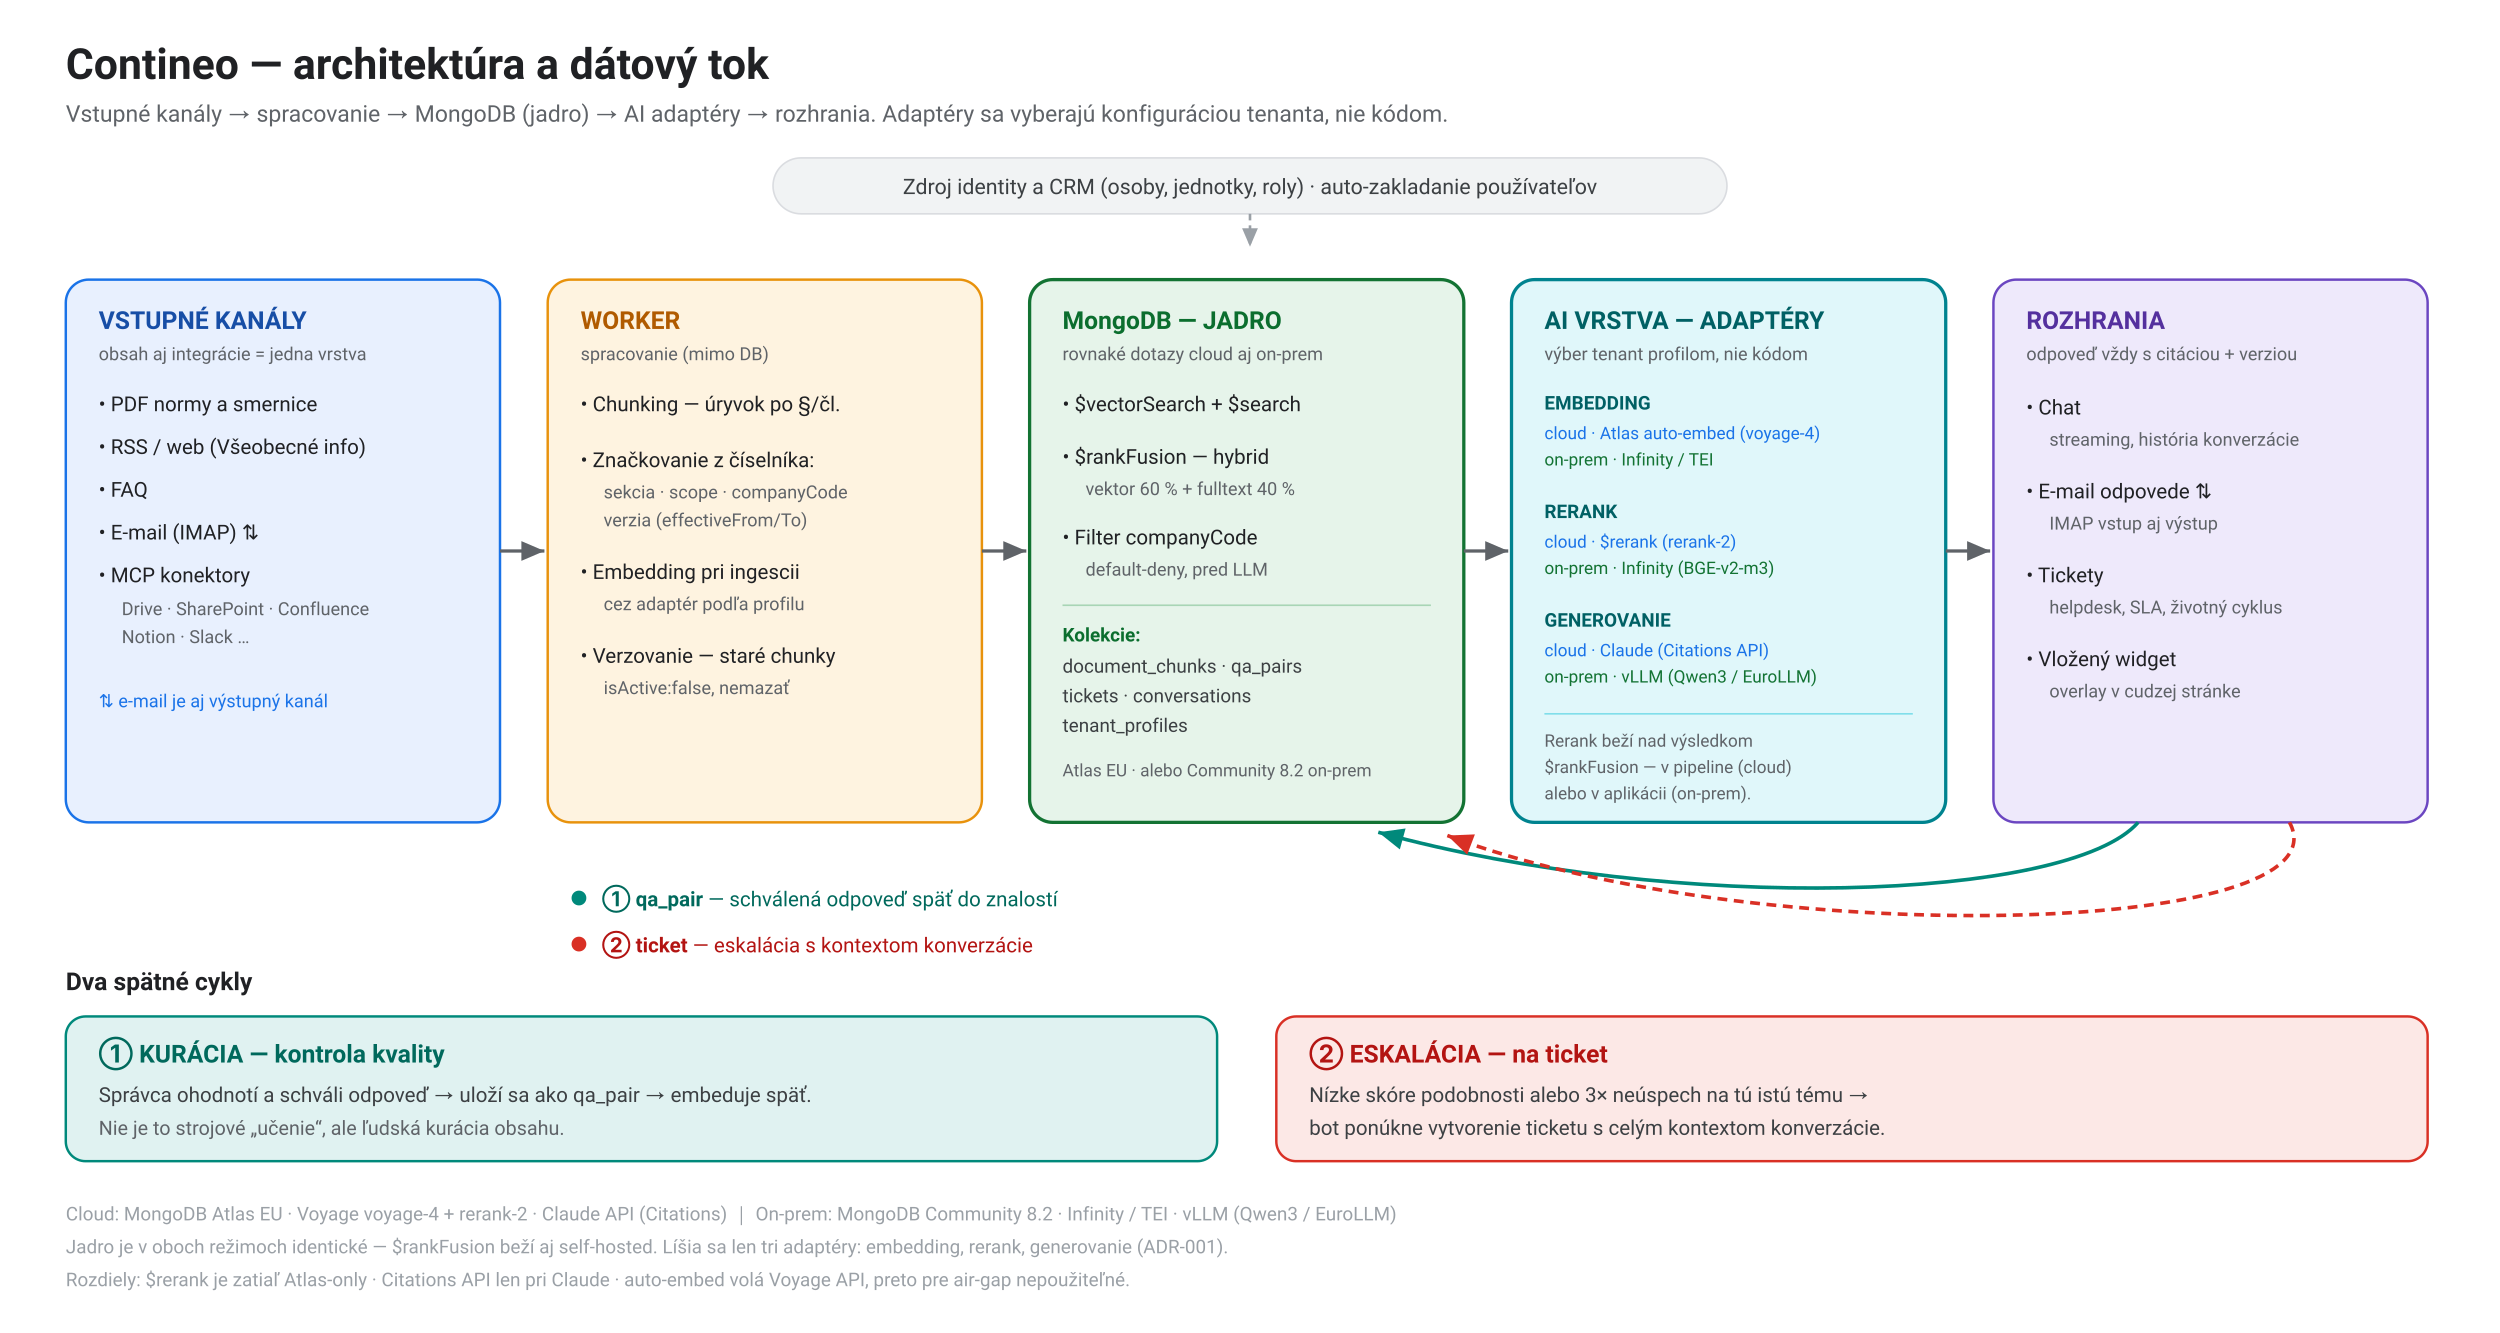
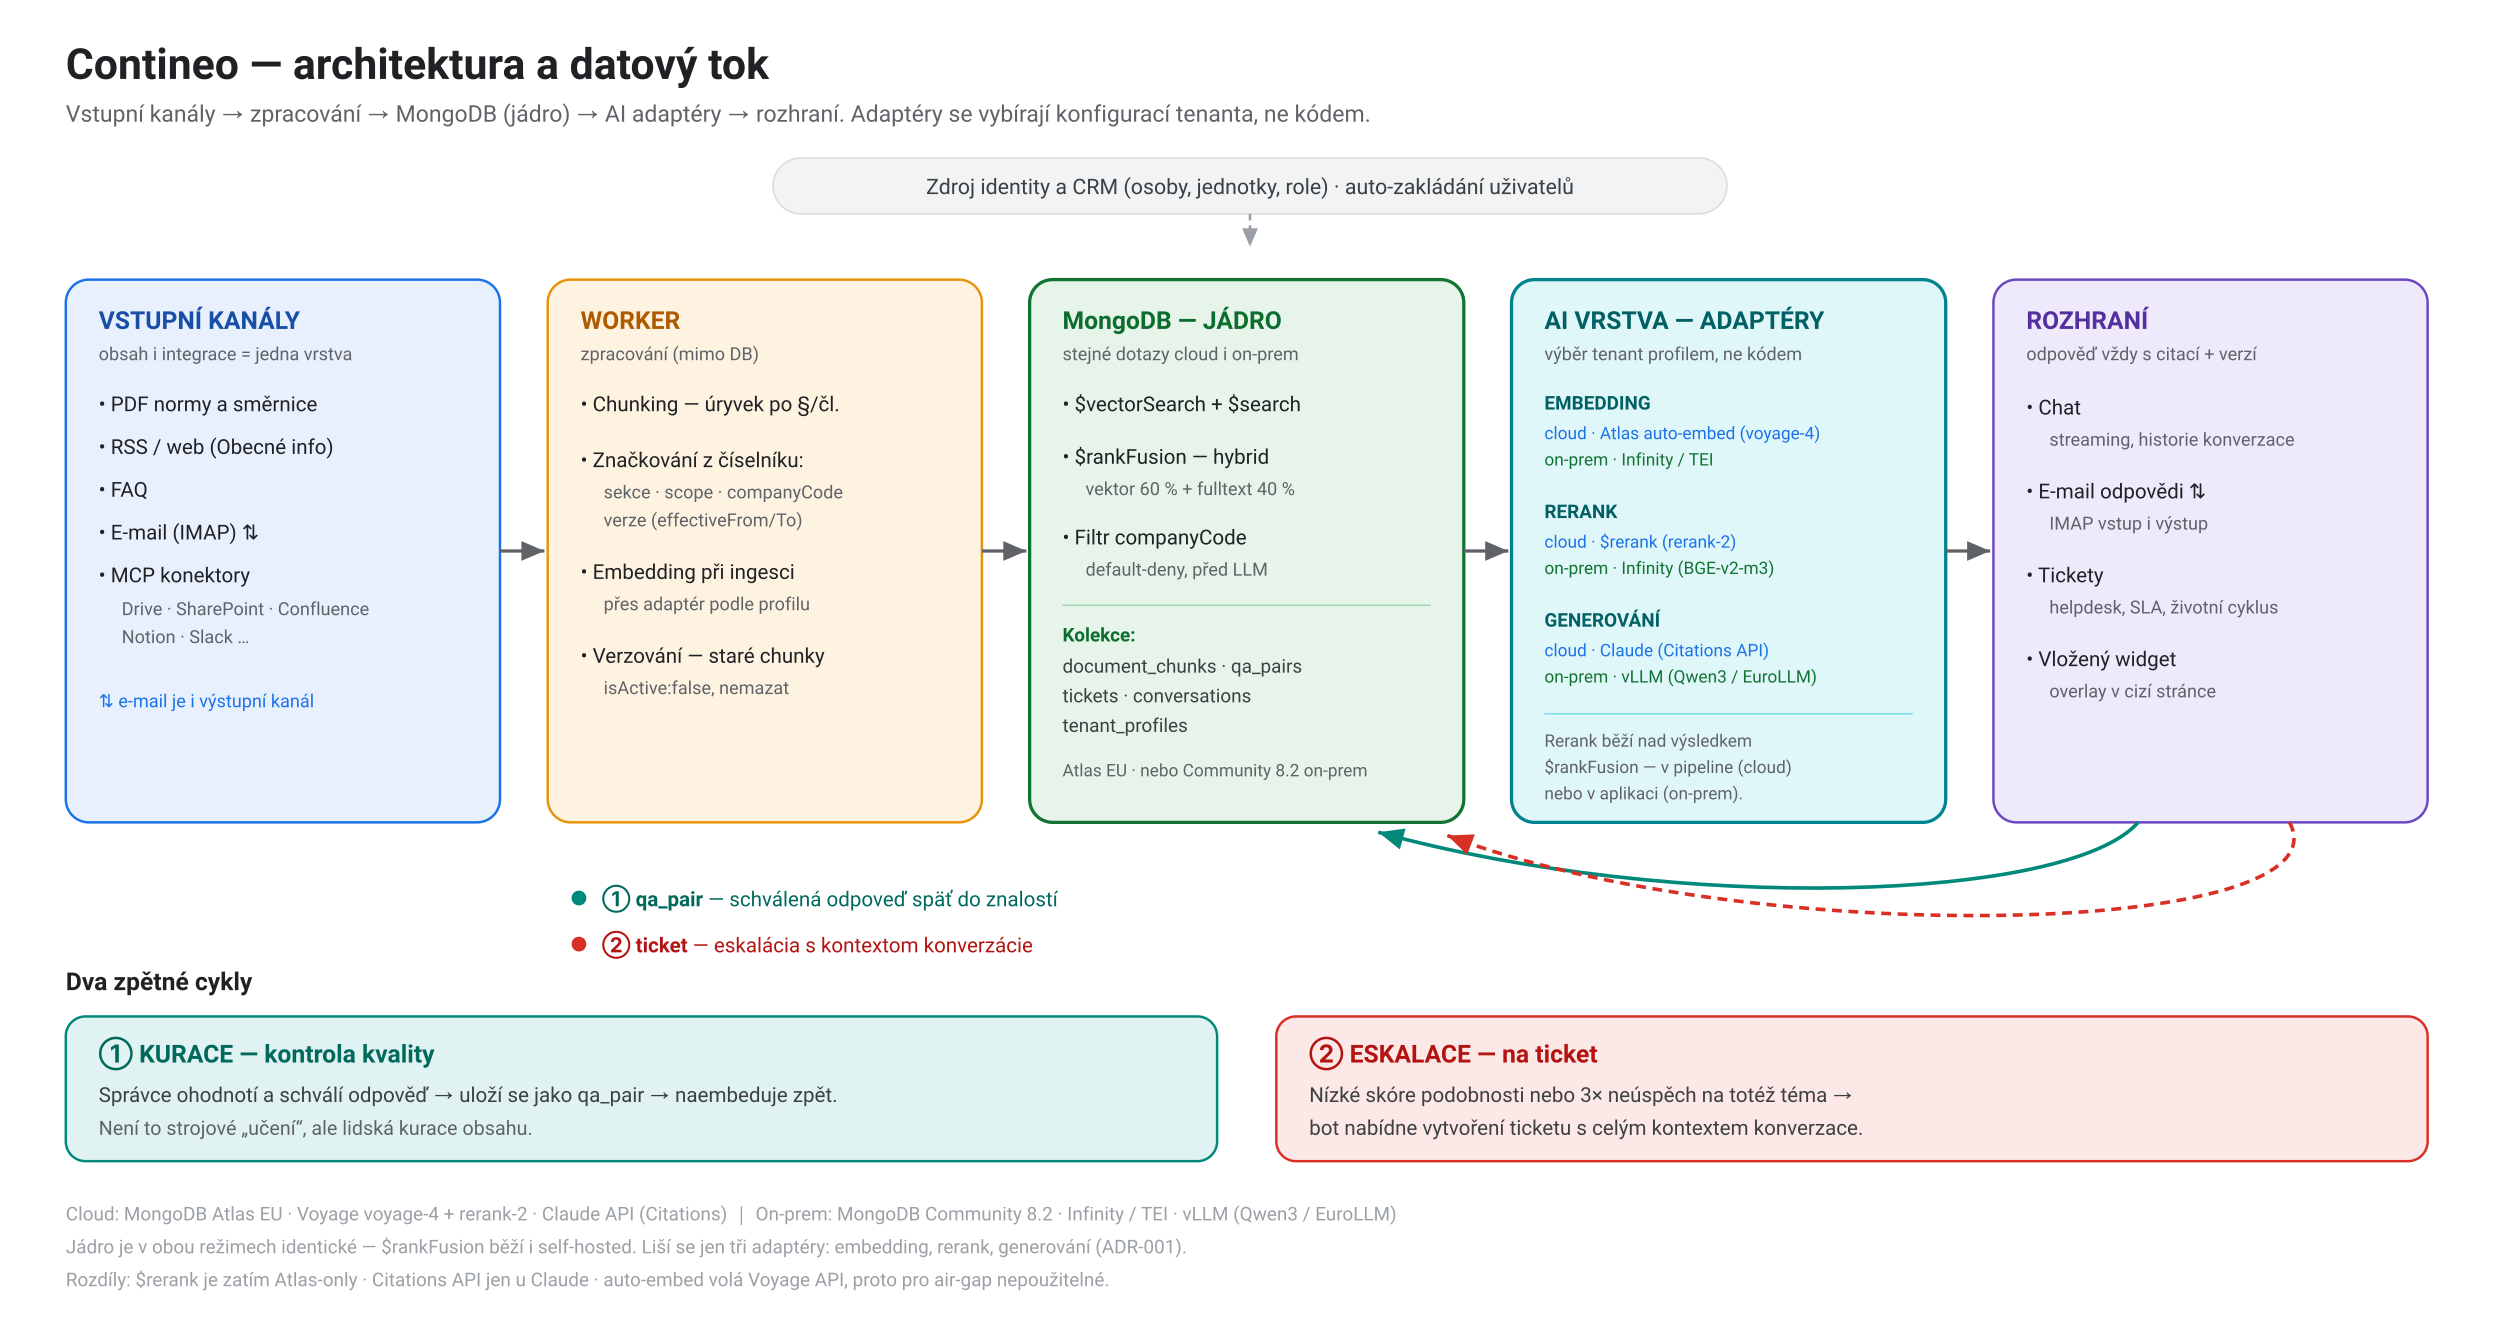
<svg xmlns="http://www.w3.org/2000/svg" viewBox="0 0 1520 810" font-family="-apple-system, Segoe UI, Roboto, Helvetica, Arial, sans-serif">
  <defs>
    <marker id="arrow" markerWidth="10" markerHeight="10" refX="7" refY="3" orient="auto" markerUnits="strokeWidth">
      <path d="M0,0 L7,3 L0,6 Z" fill="#5f6368" />
    </marker>
    <marker id="arrowTeal" markerWidth="10" markerHeight="10" refX="7" refY="3" orient="auto" markerUnits="strokeWidth">
      <path d="M0,0 L7,3 L0,6 Z" fill="#00897B" />
    </marker>
    <marker id="arrowRed" markerWidth="10" markerHeight="10" refX="7" refY="3" orient="auto" markerUnits="strokeWidth">
      <path d="M0,0 L7,3 L0,6 Z" fill="#D93025" />
    </marker>
    <marker id="arrowGray" markerWidth="10" markerHeight="10" refX="7" refY="3" orient="auto" markerUnits="strokeWidth">
      <path d="M0,0 L7,3 L0,6 Z" fill="#9aa0a6" />
    </marker>
    <marker id="arrowBack" markerWidth="10" markerHeight="10" refX="7" refY="3" orient="auto" markerUnits="strokeWidth">
      <path d="M0,0 L7,3 L0,6 Z" fill="#00838F" />
    </marker>
  </defs>
-   <text x="40" y="48" font-size="26" font-weight="700" fill="#202124">Contineo — architektúra a dátový tok</text>
-   <text x="40" y="74" font-size="14" fill="#5f6368">Vstupné kanály → spracovanie → MongoDB (jadro) → AI adaptéry → rozhrania. Adaptéry sa vyberajú konfiguráciou tenanta, nie kódom.</text>
+   <text x="40" y="48" font-size="26" font-weight="700" fill="#202124">Contineo — architektura a datový tok</text>
+   <text x="40" y="74" font-size="14" fill="#5f6368">Vstupní kanály → zpracování → MongoDB (jádro) → AI adaptéry → rozhraní. Adaptéry se vybírají konfigurací tenanta, ne kódem.</text>
  <rect x="470" y="96" width="580" height="34" rx="17" fill="#F1F3F4" stroke="#dadce0" />
-   <text x="760" y="118" font-size="13" fill="#3c4043" text-anchor="middle">Zdroj identity a CRM (osoby, jednotky, roly) · auto-zakladanie používateľov</text>
+   <text x="760" y="118" font-size="13" fill="#3c4043" text-anchor="middle">Zdroj identity a CRM (osoby, jednotky, role) · auto-zakládání uživatelů</text>
  <path d="M760,130 L760,150" stroke="#9aa0a6" stroke-width="1.6" stroke-dasharray="4 3" marker-end="url(#arrowGray)" />
  <rect x="40" y="170" width="264" height="330" rx="14" fill="#E8F0FE" stroke="#1A73E8" stroke-width="1.5" />
-   <text x="60" y="200" font-size="15" font-weight="700" fill="#174EA6">VSTUPNÉ KANÁLY</text>
-   <text x="60" y="219" font-size="11" fill="#5f6368">obsah aj integrácie = jedna vrstva</text>
+   <text x="60" y="200" font-size="15" font-weight="700" fill="#174EA6">VSTUPNÍ KANÁLY</text>
+   <text x="60" y="219" font-size="11" fill="#5f6368">obsah i integrace = jedna vrstva</text>
  <g font-size="12.5" fill="#202124">
-     <text x="60" y="250">• PDF normy a smernice</text>
-     <text x="60" y="276">• RSS / web (Všeobecné info)</text>
+     <text x="60" y="250">• PDF normy a směrnice</text>
+     <text x="60" y="276">• RSS / web (Obecné info)</text>
    <text x="60" y="302">• FAQ</text>
    <text x="60" y="328">• E-mail (IMAP)  ⇅</text>
    <text x="60" y="354">• MCP konektory</text>
    <text x="74" y="374" font-size="11" fill="#5f6368">Drive · SharePoint · Confluence</text>
    <text x="74" y="391" font-size="11" fill="#5f6368">Notion · Slack …</text>
  </g>
-   <text x="60" y="430" font-size="11" fill="#1A73E8">⇅ e-mail je aj výstupný kanál</text>
+   <text x="60" y="430" font-size="11" fill="#1A73E8">⇅ e-mail je i výstupní kanál</text>
  <rect x="333" y="170" width="264" height="330" rx="14" fill="#FEF3E0" stroke="#E8920C" stroke-width="1.5" />
  <text x="353" y="200" font-size="15" font-weight="700" fill="#B05A00">WORKER</text>
-   <text x="353" y="219" font-size="11" fill="#5f6368">spracovanie (mimo DB)</text>
+   <text x="353" y="219" font-size="11" fill="#5f6368">zpracování (mimo DB)</text>
  <g font-size="12.5" fill="#202124">
-     <text x="353" y="250">• Chunking — úryvok po §/čl.</text>
-     <text x="353" y="284">• Značkovanie z číselníka:</text>
-     <text x="367" y="303" font-size="11" fill="#5f6368">sekcia · scope · companyCode</text>
-     <text x="367" y="320" font-size="11" fill="#5f6368">verzia (effectiveFrom/To)</text>
-     <text x="353" y="352">• Embedding pri ingescii</text>
-     <text x="367" y="371" font-size="11" fill="#5f6368">cez adaptér podľa profilu</text>
-     <text x="353" y="403">• Verzovanie — staré chunky</text>
-     <text x="367" y="422" font-size="11" fill="#5f6368">isActive:false, nemazať</text>
+     <text x="353" y="250">• Chunking — úryvek po §/čl.</text>
+     <text x="353" y="284">• Značkování z číselníku:</text>
+     <text x="367" y="303" font-size="11" fill="#5f6368">sekce · scope · companyCode</text>
+     <text x="367" y="320" font-size="11" fill="#5f6368">verze (effectiveFrom/To)</text>
+     <text x="353" y="352">• Embedding při ingesci</text>
+     <text x="367" y="371" font-size="11" fill="#5f6368">přes adaptér podle profilu</text>
+     <text x="353" y="403">• Verzování — staré chunky</text>
+     <text x="367" y="422" font-size="11" fill="#5f6368">isActive:false, nemazat</text>
  </g>
  <rect x="626" y="170" width="264" height="330" rx="14" fill="#E6F4EA" stroke="#137333" stroke-width="2" />
-   <text x="646" y="200" font-size="15" font-weight="700" fill="#0B6E2E">MongoDB — JADRO</text>
-   <text x="646" y="219" font-size="11" fill="#5f6368">rovnaké dotazy cloud aj on-prem</text>
+   <text x="646" y="200" font-size="15" font-weight="700" fill="#0B6E2E">MongoDB — JÁDRO</text>
+   <text x="646" y="219" font-size="11" fill="#5f6368">stejné dotazy cloud i on-prem</text>
  <g font-size="12.5" fill="#202124">
    <text x="646" y="250">• $vectorSearch + $search</text>
    <text x="646" y="282">• $rankFusion — hybrid</text>
    <text x="660" y="301" font-size="11" fill="#5f6368">vektor 60 % + fulltext 40 %</text>
-     <text x="646" y="331">• Filter companyCode</text>
-     <text x="660" y="350" font-size="11" fill="#5f6368">default-deny, pred LLM</text>
+     <text x="646" y="331">• Filtr companyCode</text>
+     <text x="660" y="350" font-size="11" fill="#5f6368">default-deny, před LLM</text>
  </g>
  <line x1="646" y1="368" x2="870" y2="368" stroke="#A8D5B5" stroke-width="1" />
-   <text x="646" y="390" font-size="11.5" fill="#0B6E2E" font-weight="600">Kolekcie:</text>
+   <text x="646" y="390" font-size="11.5" fill="#0B6E2E" font-weight="600">Kolekce:</text>
  <text x="646" y="409" font-size="11.5" fill="#3c4043">document_chunks · qa_pairs</text>
  <text x="646" y="427" font-size="11.5" fill="#3c4043">tickets · conversations</text>
  <text x="646" y="445" font-size="11.5" fill="#3c4043">tenant_profiles</text>
-   <text x="646" y="472" font-size="10.5" fill="#5f6368">Atlas EU · alebo Community 8.2 on-prem</text>
+   <text x="646" y="472" font-size="10.5" fill="#5f6368">Atlas EU · nebo Community 8.2 on-prem</text>
  <rect x="919" y="170" width="264" height="330" rx="14" fill="#E0F7FA" stroke="#00838F" stroke-width="2" />
  <text x="939" y="200" font-size="15" font-weight="700" fill="#006064">AI VRSTVA — ADAPTÉRY</text>
-   <text x="939" y="219" font-size="11" fill="#5f6368">výber tenant profilom, nie kódom</text>
+   <text x="939" y="219" font-size="11" fill="#5f6368">výběr tenant profilem, ne kódem</text>
  <text x="939" y="249" font-size="11.5" font-weight="700" fill="#006064">EMBEDDING</text>
  <text x="939" y="267" font-size="10.5" fill="#1A73E8">cloud · Atlas auto-embed (voyage-4)</text>
  <text x="939" y="283" font-size="10.5" fill="#137333">on-prem · Infinity / TEI</text>
  <text x="939" y="315" font-size="11.5" font-weight="700" fill="#006064">RERANK</text>
  <text x="939" y="333" font-size="10.5" fill="#1A73E8">cloud · $rerank (rerank-2)</text>
  <text x="939" y="349" font-size="10.5" fill="#137333">on-prem · Infinity (BGE-v2-m3)</text>
-   <text x="939" y="381" font-size="11.5" font-weight="700" fill="#006064">GENEROVANIE</text>
+   <text x="939" y="381" font-size="11.5" font-weight="700" fill="#006064">GENEROVÁNÍ</text>
  <text x="939" y="399" font-size="10.5" fill="#1A73E8">cloud · Claude (Citations API)</text>
  <text x="939" y="415" font-size="10.5" fill="#137333">on-prem · vLLM (Qwen3 / EuroLLM)</text>
  <line x1="939" y1="434" x2="1163" y2="434" stroke="#80DEEA" stroke-width="1" />
-   <text x="939" y="454" font-size="10.5" fill="#5f6368">Rerank beží nad výsledkom</text>
+   <text x="939" y="454" font-size="10.5" fill="#5f6368">Rerank běží nad výsledkem</text>
  <text x="939" y="470" font-size="10.5" fill="#5f6368">$rankFusion — v pipeline (cloud)</text>
-   <text x="939" y="486" font-size="10.5" fill="#5f6368">alebo v aplikácii (on-prem).</text>
+   <text x="939" y="486" font-size="10.5" fill="#5f6368">nebo v aplikaci (on-prem).</text>
  <rect x="1212" y="170" width="264" height="330" rx="14" fill="#EEE9FB" stroke="#6B46C1" stroke-width="1.5" />
-   <text x="1232" y="200" font-size="15" font-weight="700" fill="#54309E">ROZHRANIA</text>
-   <text x="1232" y="219" font-size="11" fill="#5f6368">odpoveď vždy s citáciou + verziou</text>
+   <text x="1232" y="200" font-size="15" font-weight="700" fill="#54309E">ROZHRANÍ</text>
+   <text x="1232" y="219" font-size="11" fill="#5f6368">odpověď vždy s citací + verzí</text>
  <g font-size="12.5" fill="#202124">
    <text x="1232" y="252">• Chat</text>
-     <text x="1246" y="271" font-size="11" fill="#5f6368">streaming, história konverzácie</text>
-     <text x="1232" y="303">• E-mail odpovede  ⇅</text>
-     <text x="1246" y="322" font-size="11" fill="#5f6368">IMAP vstup aj výstup</text>
+     <text x="1246" y="271" font-size="11" fill="#5f6368">streaming, historie konverzace</text>
+     <text x="1232" y="303">• E-mail odpovědi  ⇅</text>
+     <text x="1246" y="322" font-size="11" fill="#5f6368">IMAP vstup i výstup</text>
    <text x="1232" y="354">• Tickety</text>
-     <text x="1246" y="373" font-size="11" fill="#5f6368">helpdesk, SLA, životný cyklus</text>
+     <text x="1246" y="373" font-size="11" fill="#5f6368">helpdesk, SLA, životní cyklus</text>
    <text x="1232" y="405">• Vložený widget</text>
-     <text x="1246" y="424" font-size="11" fill="#5f6368">overlay v cudzej stránke</text>
+     <text x="1246" y="424" font-size="11" fill="#5f6368">overlay v cizí stránce</text>
  </g>
  <path d="M304,335 L331,335" stroke="#5f6368" stroke-width="2" marker-end="url(#arrow)" />
  <path d="M597,335 L624,335" stroke="#5f6368" stroke-width="2" marker-end="url(#arrow)" />
  <path d="M890,335 L917,335" stroke="#5f6368" stroke-width="2" marker-end="url(#arrow)" />
  <path d="M1183,335 L1210,335" stroke="#5f6368" stroke-width="2" marker-end="url(#arrow)" />
  <path d="M1300,500 C1258,548 1020,556 838,506" fill="none" stroke="#00897B" stroke-width="2.2" marker-end="url(#arrowTeal)" />
  <path d="M1392,500 C1430,570 1064,578 880,508" fill="none" stroke="#D93025" stroke-width="2.2" stroke-dasharray="6 4" marker-end="url(#arrowRed)" />
  <circle cx="352" cy="546" r="4.5" fill="#00897B" />
  <text x="366" y="551" font-size="12.5" fill="#00695C">
    <tspan font-weight="700">① qa_pair</tspan> — schválená odpoveď späť do znalostí</text>
  <circle cx="352" cy="574" r="4.5" fill="#D93025" />
  <text x="366" y="579" font-size="12.5" fill="#B31412">
    <tspan font-weight="700">② ticket</tspan> — eskalácia s kontextom konverzácie</text>
-   <text x="40" y="602" font-size="15" font-weight="700" fill="#202124">Dva spätné cykly</text>
+   <text x="40" y="602" font-size="15" font-weight="700" fill="#202124">Dva zpětné cykly</text>
  <rect x="40" y="618" width="700" height="88" rx="12" fill="#E0F2F1" stroke="#00897B" stroke-width="1.5" />
-   <text x="60" y="646" font-size="15" font-weight="700" fill="#00695C">① KURÁCIA — kontrola kvality</text>
-   <text x="60" y="670" font-size="12.5" fill="#3c4043">Správca ohodnotí a schváli odpoveď → uloží sa ako qa_pair → embeduje späť.</text>
-   <text x="60" y="690" font-size="12" fill="#5f6368">Nie je to strojové „učenie“, ale ľudská kurácia obsahu.</text>
+   <text x="60" y="646" font-size="15" font-weight="700" fill="#00695C">① KURACE — kontrola kvality</text>
+   <text x="60" y="670" font-size="12.5" fill="#3c4043">Správce ohodnotí a schválí odpověď → uloží se jako qa_pair → naembeduje zpět.</text>
+   <text x="60" y="690" font-size="12" fill="#5f6368">Není to strojové „učení“, ale lidská kurace obsahu.</text>
  <rect x="776" y="618" width="700" height="88" rx="12" fill="#FCE8E6" stroke="#D93025" stroke-width="1.5" />
-   <text x="796" y="646" font-size="15" font-weight="700" fill="#B31412">② ESKALÁCIA — na ticket</text>
-   <text x="796" y="670" font-size="12.5" fill="#3c4043">Nízke skóre podobnosti alebo 3× neúspech na tú istú tému →</text>
-   <text x="796" y="690" font-size="12.5" fill="#3c4043">bot ponúkne vytvorenie ticketu s celým kontextom konverzácie.</text>
+   <text x="796" y="646" font-size="15" font-weight="700" fill="#B31412">② ESKALACE — na ticket</text>
+   <text x="796" y="670" font-size="12.5" fill="#3c4043">Nízké skóre podobnosti nebo 3× neúspěch na totéž téma →</text>
+   <text x="796" y="690" font-size="12.5" fill="#3c4043">bot nabídne vytvoření ticketu s celým kontextem konverzace.</text>
  <text x="40" y="742" font-size="11.5" fill="#9aa0a6">Cloud: MongoDB Atlas EU · Voyage voyage-4 + rerank-2 · Claude API (Citations)  │  On-prem: MongoDB Community 8.2 · Infinity / TEI · vLLM (Qwen3 / EuroLLM)</text>
-   <text x="40" y="762" font-size="11.5" fill="#9aa0a6">Jadro je v oboch režimoch identické — $rankFusion beží aj self-hosted. Líšia sa len tri adaptéry: embedding, rerank, generovanie (ADR-001).</text>
-   <text x="40" y="782" font-size="11.5" fill="#9aa0a6">Rozdiely: $rerank je zatiaľ Atlas-only · Citations API len pri Claude · auto-embed volá Voyage API, preto pre air-gap nepoužiteľné.</text>
+   <text x="40" y="762" font-size="11.5" fill="#9aa0a6">Jádro je v obou režimech identické — $rankFusion běží i self-hosted. Liší se jen tři adaptéry: embedding, rerank, generování (ADR-001).</text>
+   <text x="40" y="782" font-size="11.5" fill="#9aa0a6">Rozdíly: $rerank je zatím Atlas-only · Citations API jen u Claude · auto-embed volá Voyage API, proto pro air-gap nepoužitelné.</text>
</svg>
